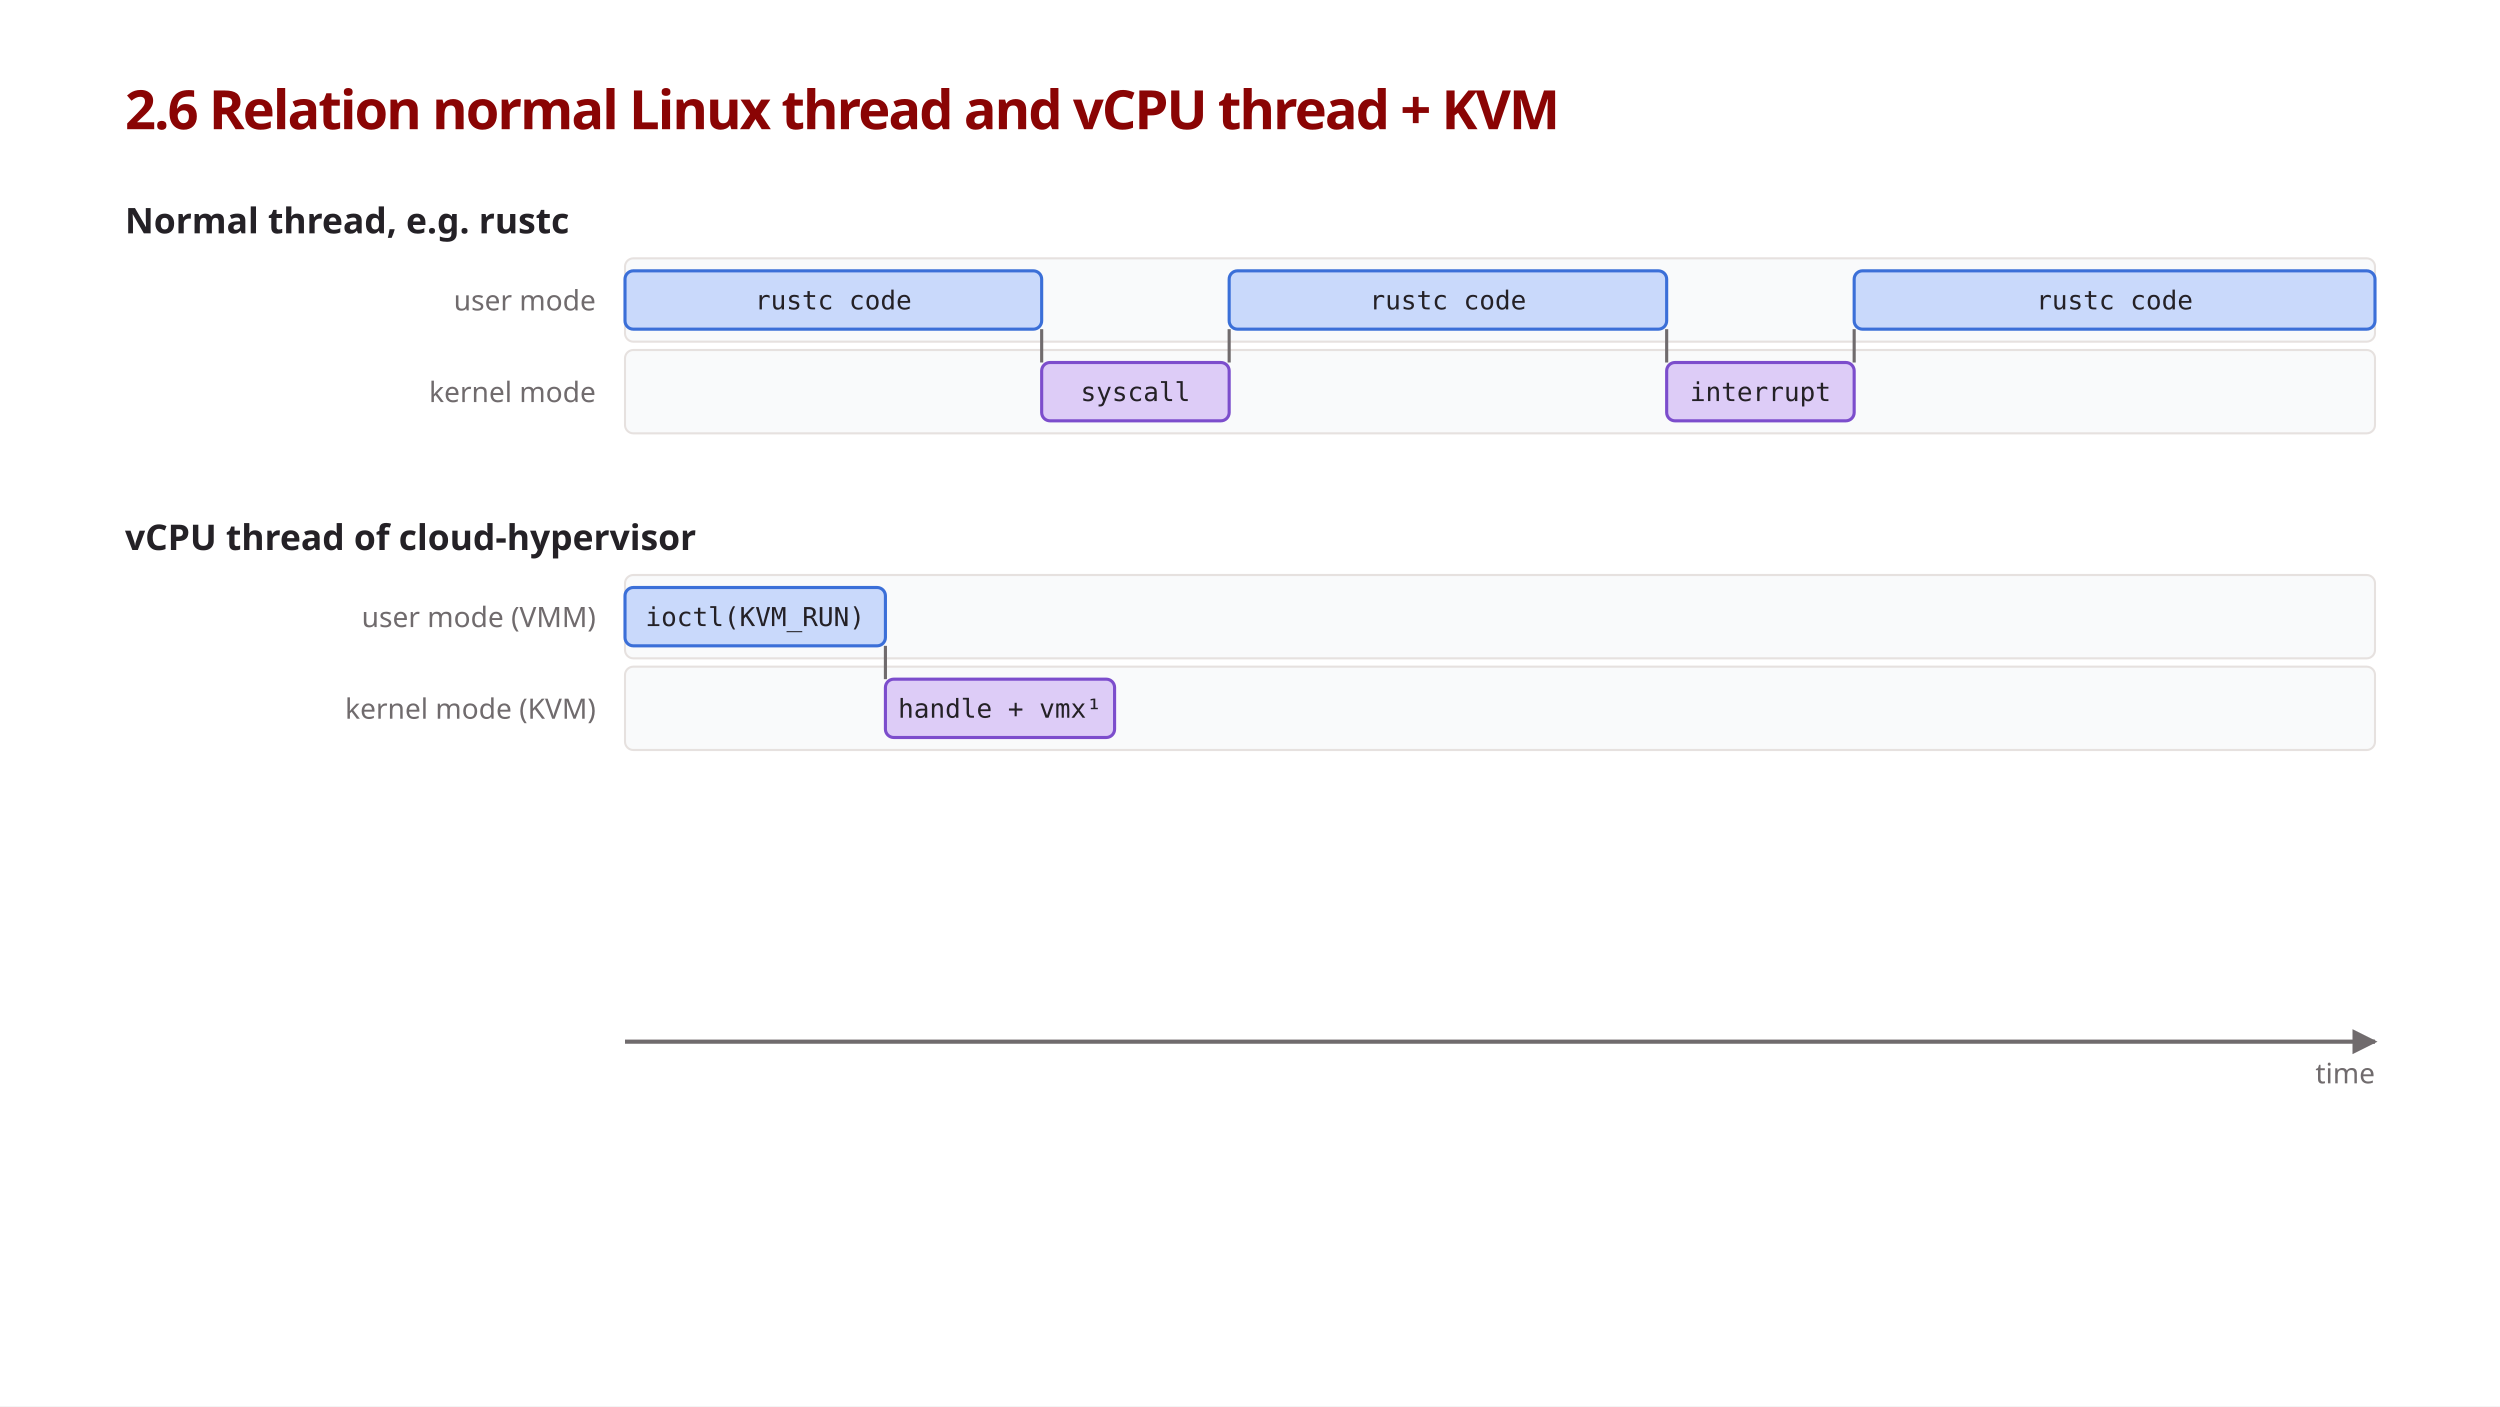
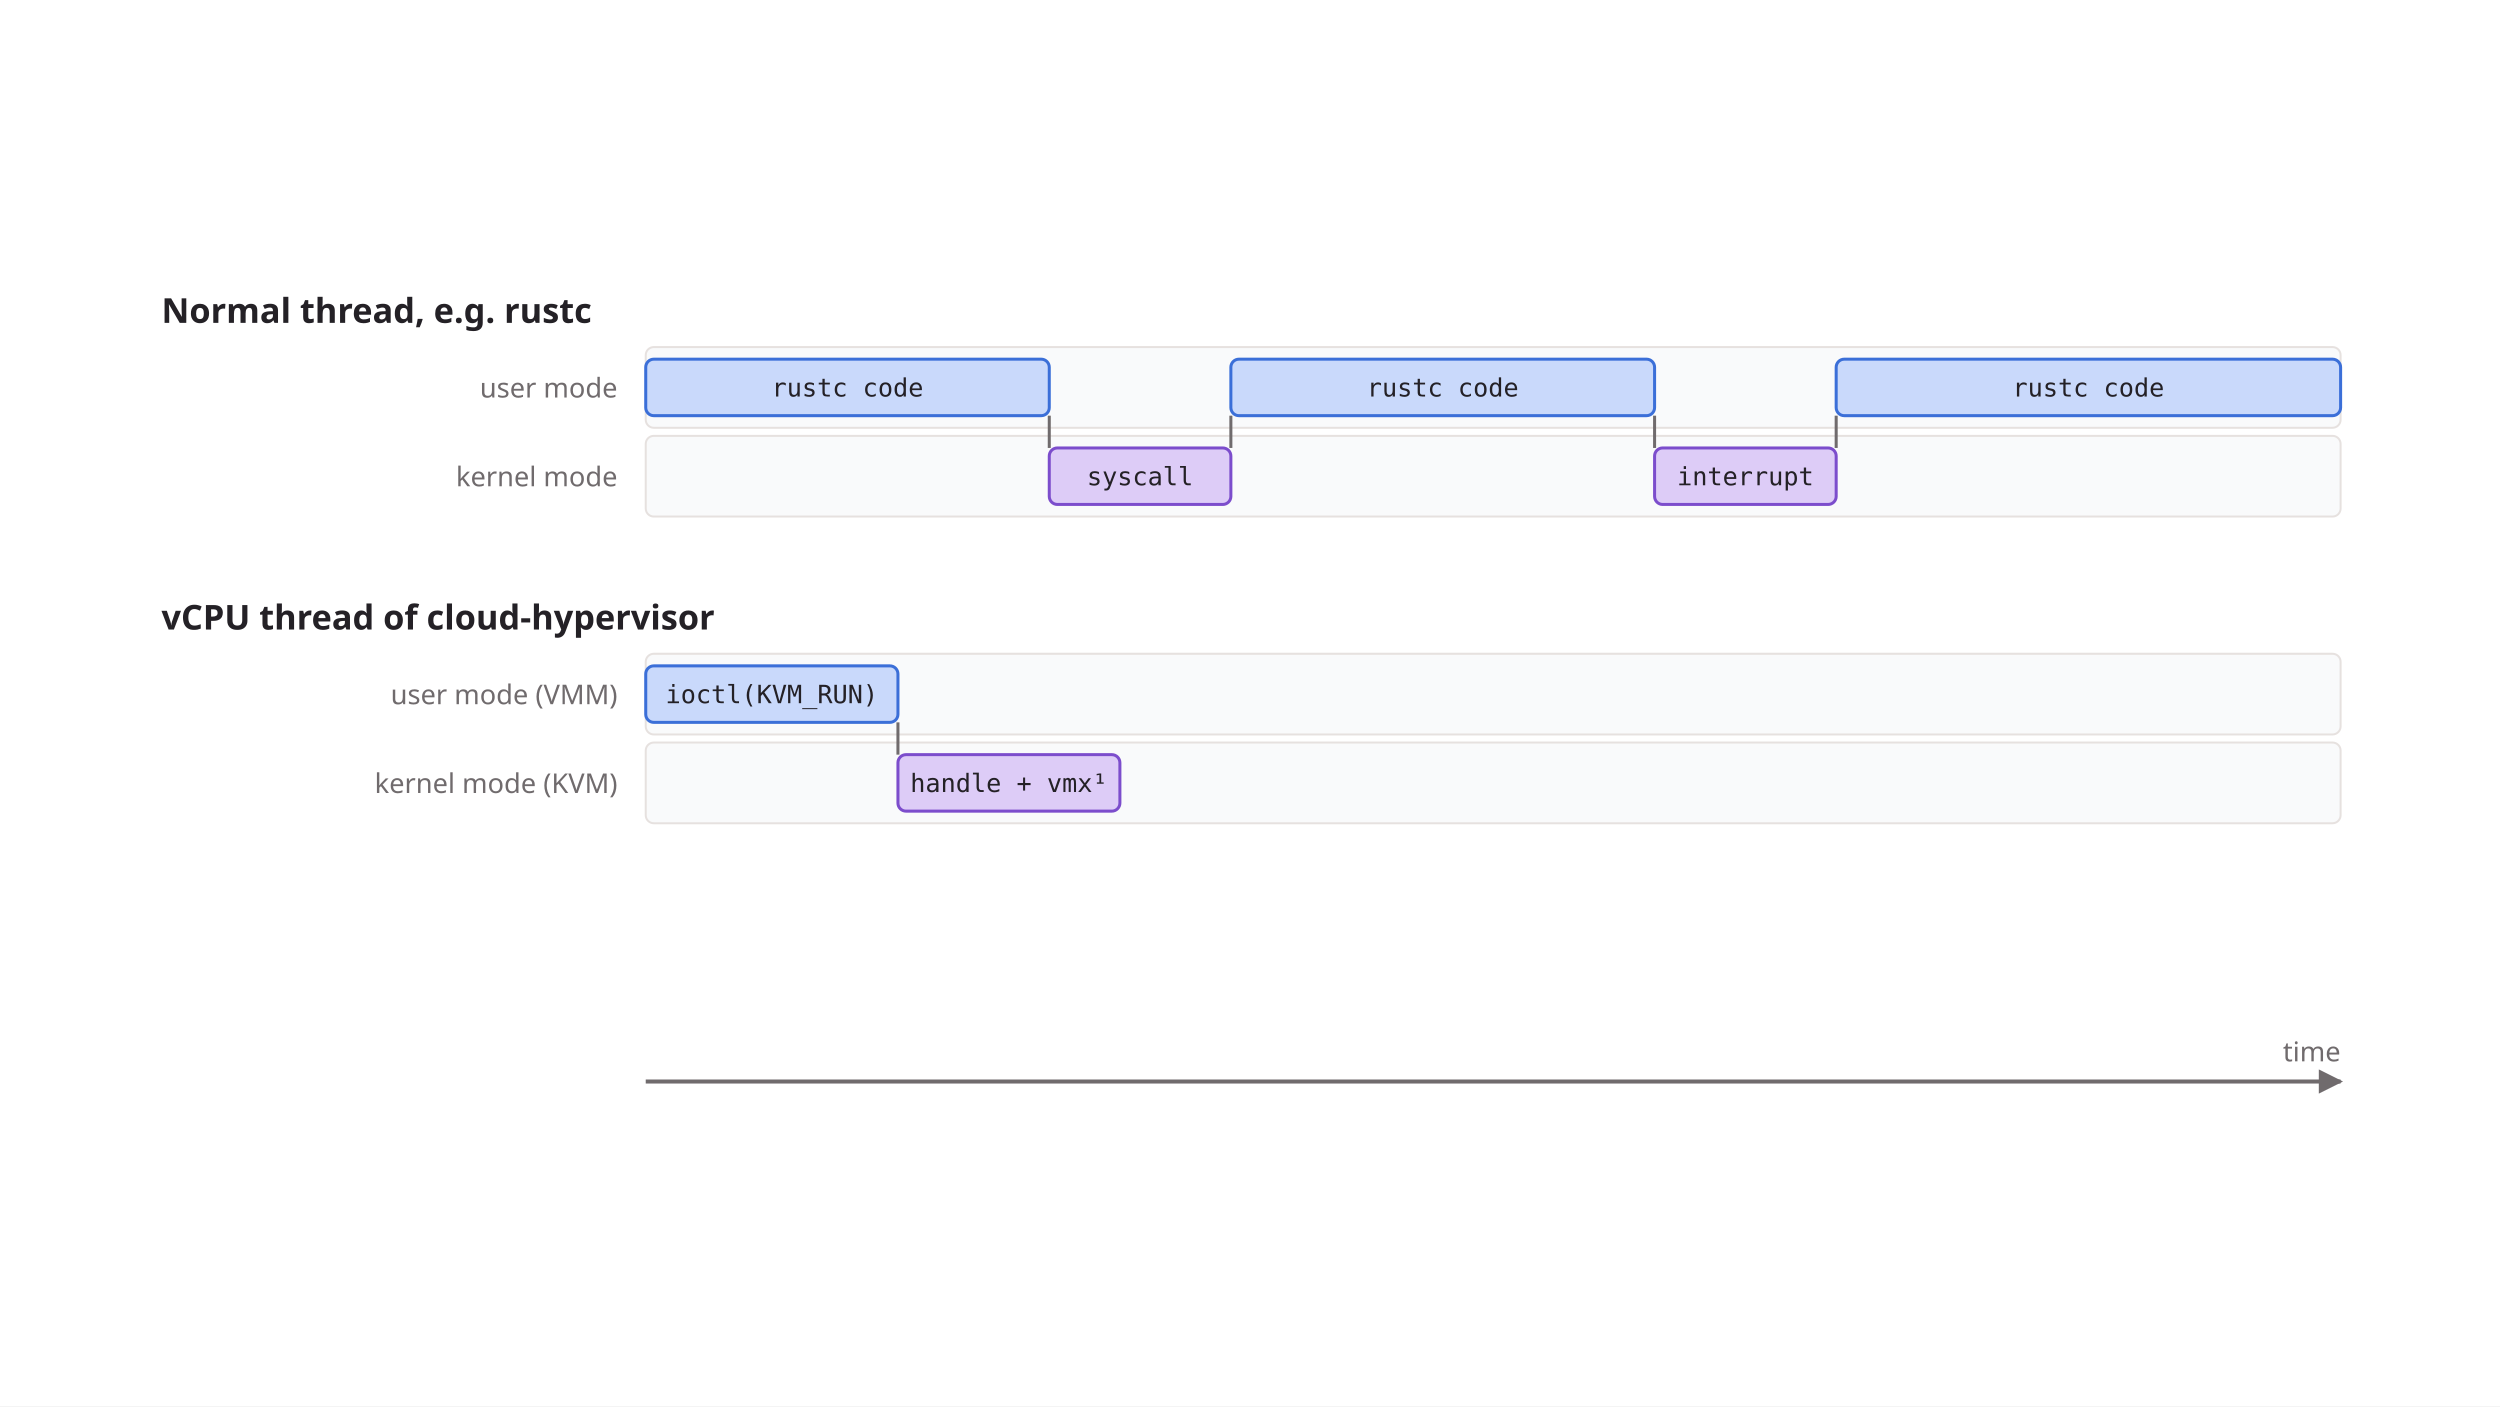
<svg xmlns="http://www.w3.org/2000/svg" viewBox="0 0 1200 675" font-family="'IBM Plex Sans', sans-serif">
  <style>
-     .title { font-size: 26px; font-weight: 600; fill: #8a0404; letter-spacing: -0.035em; }
    .h     { font-size: 17px; font-weight: 600; fill: #242126; }
    .lane-l { font-size: 13.5px; fill: #706b6d; }
    .bar-t { font-family: 'Source Code Pro', monospace; font-size: 12.5px; fill: #242126; }
    .note  { font-size: 13.5px; fill: #242126; }
    .key-h { font-size: 15px; font-weight: 600; fill: #8a0404; }
    .key-t { font-size: 14px; fill: #8a0404; }

    .lane  { fill: #f9fafb; stroke: #e6e1df; stroke-width: 1; }
    .user  { fill: #c9d9fb; stroke: #3b6fd8; stroke-width: 1.5; }
    .kern  { fill: #ddccf7; stroke: #7c4dcc; stroke-width: 1.5; }
    .guest { fill: #bfe6cf; stroke: #2f9e5b; stroke-width: 1.5; }
    .step  { stroke: #706b6d; stroke-width: 1.5; }
    .lead  { stroke: #8a0404; stroke-width: 1.5; stroke-dasharray: 4 4; }
    .axis  { stroke: #706b6d; stroke-width: 2; marker-end: url(#arrow); }
    .key-ring { fill: #8a0404; fill-opacity: 0.06; stroke: #8a0404; stroke-width: 2.5; }
    .key   { stroke: #8a0404; stroke-width: 3.5; marker-end: url(#arrow-red); }
    .key-ptr { stroke: #8a0404; stroke-width: 1.5; }
  </style>
  <defs>
    <marker id="arrow" viewBox="0 0 10 10" refX="9" refY="5" markerWidth="6" markerHeight="6" orient="auto">
      <path d="M0,0 L10,5 L0,10 z" fill="#706b6d" />
    </marker>
    <marker id="arrow-red" viewBox="0 0 10 10" refX="9" refY="5" markerWidth="4" markerHeight="4" orient="auto">
      <path d="M0,0 L10,5 L0,10 z" fill="#8a0404" />
    </marker>
  </defs>
  <rect width="1200" height="675" fill="#ffffff" />
-   <text class="title" x="60" y="62">2.6 Relation normal Linux thread and vCPU thread + KVM</text>
-   <line class="axis" x1="300" y1="500" x2="1140" y2="500" />
-   <text class="lane-l" x="1140" y="520" text-anchor="end">time</text>
-   <text class="h" x="60" y="112">Normal thread, e.g. rustc</text>
-   <rect class="lane" x="300" y="124" width="840" height="40" rx="4" />
-   <text class="lane-l" x="286" y="149" text-anchor="end">user mode</text>
-   <rect class="user" x="300" y="130" width="200" height="28" rx="4" />
-   <text class="bar-t" x="400.0" y="148.5" text-anchor="middle">rustc code</text>
-   <rect class="lane" x="300" y="168" width="840" height="40" rx="4" />
-   <text class="lane-l" x="286" y="193" text-anchor="end">kernel mode</text>
-   <line class="step" x1="500" y1="158" x2="500" y2="174" />
-   <rect class="kern" x="500" y="174" width="90" height="28" rx="4" />
-   <text class="bar-t" x="545.0" y="192.5" text-anchor="middle">syscall</text>
-   <line class="step" x1="590" y1="158" x2="590" y2="174" />
-   <rect class="user" x="590" y="130" width="210" height="28" rx="4" />
-   <text class="bar-t" x="695.0" y="148.5" text-anchor="middle">rustc code</text>
-   <line class="step" x1="800" y1="158" x2="800" y2="174" />
-   <rect class="kern" x="800" y="174" width="90" height="28" rx="4" />
-   <text class="bar-t" x="845.0" y="192.5" text-anchor="middle">interrupt</text>
-   <line class="step" x1="890" y1="158" x2="890" y2="174" />
-   <rect class="user" x="890" y="130" width="250" height="28" rx="4" />
-   <text class="bar-t" x="1015.0" y="148.5" text-anchor="middle">rustc code</text>
-   <text class="h" x="60" y="264">vCPU thread of cloud-hypervisor</text>
-   <rect class="lane" x="300" y="276" width="840" height="40" rx="4" />
-   <text class="lane-l" x="286" y="301" text-anchor="end">user mode (VMM)</text>
-   <rect class="user" x="300" y="282" width="125" height="28" rx="4" />
-   <text class="bar-t" x="362.5" y="300.5" text-anchor="middle">ioctl(KVM_RUN)</text>
-   <rect class="lane" x="300" y="320" width="840" height="40" rx="4" />
-   <text class="lane-l" x="286" y="345" text-anchor="end">kernel mode (KVM)</text>
-   <line class="step" x1="425" y1="310" x2="425" y2="326" />
-   <rect class="kern" x="425" y="326" width="110" height="28" rx="4" />
-   <text class="bar-t" x="480.0" y="344.5" text-anchor="middle">handle + vmx¹</text>
+   <g transform="translate(19.4 46.5) scale(0.9685)">
+     <line class="axis" x1="300" y1="488" x2="1140" y2="488" />
+     <text class="lane-l" x="1140" y="478" text-anchor="end">time</text>
+     <text class="h" x="60" y="112">Normal thread, e.g. rustc</text>
+     <rect class="lane" x="300" y="124" width="840" height="40" rx="4" />
+     <text class="lane-l" x="286" y="149" text-anchor="end">user mode</text>
+     <rect class="user" x="300" y="130" width="200" height="28" rx="4" />
+     <text class="bar-t" x="400.0" y="148.5" text-anchor="middle">rustc code</text>
+     <rect class="lane" x="300" y="168" width="840" height="40" rx="4" />
+     <text class="lane-l" x="286" y="193" text-anchor="end">kernel mode</text>
+     <line class="step" x1="500" y1="158" x2="500" y2="174" />
+     <rect class="kern" x="500" y="174" width="90" height="28" rx="4" />
+     <text class="bar-t" x="545.0" y="192.5" text-anchor="middle">syscall</text>
+     <line class="step" x1="590" y1="158" x2="590" y2="174" />
+     <rect class="user" x="590" y="130" width="210" height="28" rx="4" />
+     <text class="bar-t" x="695.0" y="148.5" text-anchor="middle">rustc code</text>
+     <line class="step" x1="800" y1="158" x2="800" y2="174" />
+     <rect class="kern" x="800" y="174" width="90" height="28" rx="4" />
+     <text class="bar-t" x="845.0" y="192.5" text-anchor="middle">interrupt</text>
+     <line class="step" x1="890" y1="158" x2="890" y2="174" />
+     <rect class="user" x="890" y="130" width="250" height="28" rx="4" />
+     <text class="bar-t" x="1015.0" y="148.5" text-anchor="middle">rustc code</text>
+     <text class="h" x="60" y="264">vCPU thread of cloud-hypervisor</text>
+     <rect class="lane" x="300" y="276" width="840" height="40" rx="4" />
+     <text class="lane-l" x="286" y="301" text-anchor="end">user mode (VMM)</text>
+     <rect class="user" x="300" y="282" width="125" height="28" rx="4" />
+     <text class="bar-t" x="362.5" y="300.5" text-anchor="middle">ioctl(KVM_RUN)</text>
+     <rect class="lane" x="300" y="320" width="840" height="40" rx="4" />
+     <text class="lane-l" x="286" y="345" text-anchor="end">kernel mode (KVM)</text>
+     <line class="step" x1="425" y1="310" x2="425" y2="326" />
+     <rect class="kern" x="425" y="326" width="110" height="28" rx="4" />
+     <text class="bar-t" x="480.0" y="344.5" text-anchor="middle">handle + vmx¹</text>
+   </g>
</svg>
